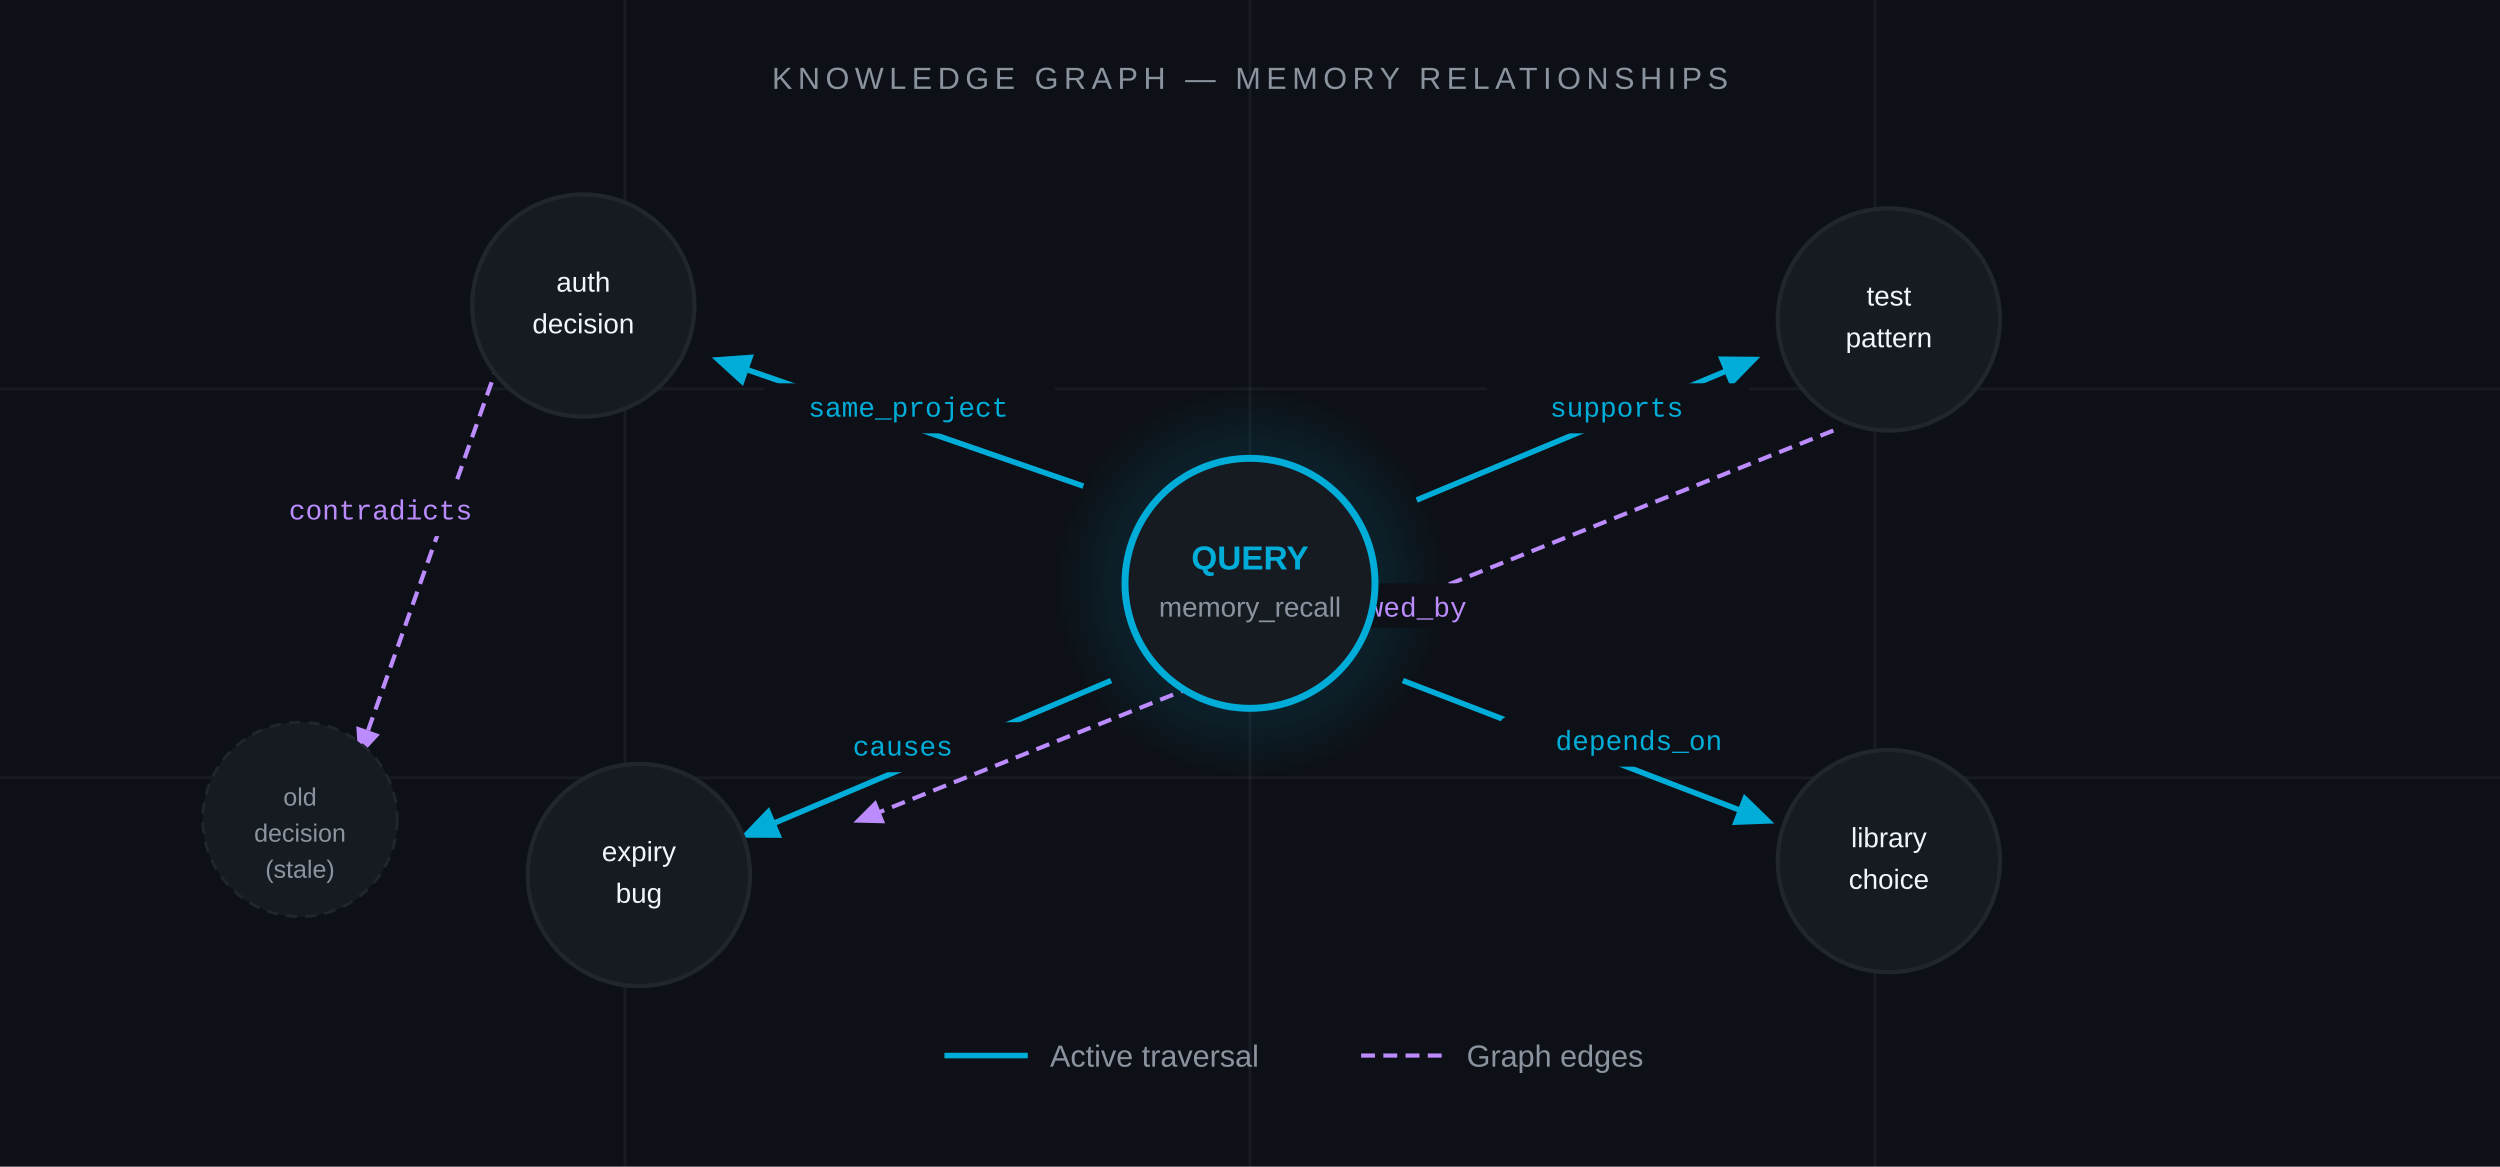
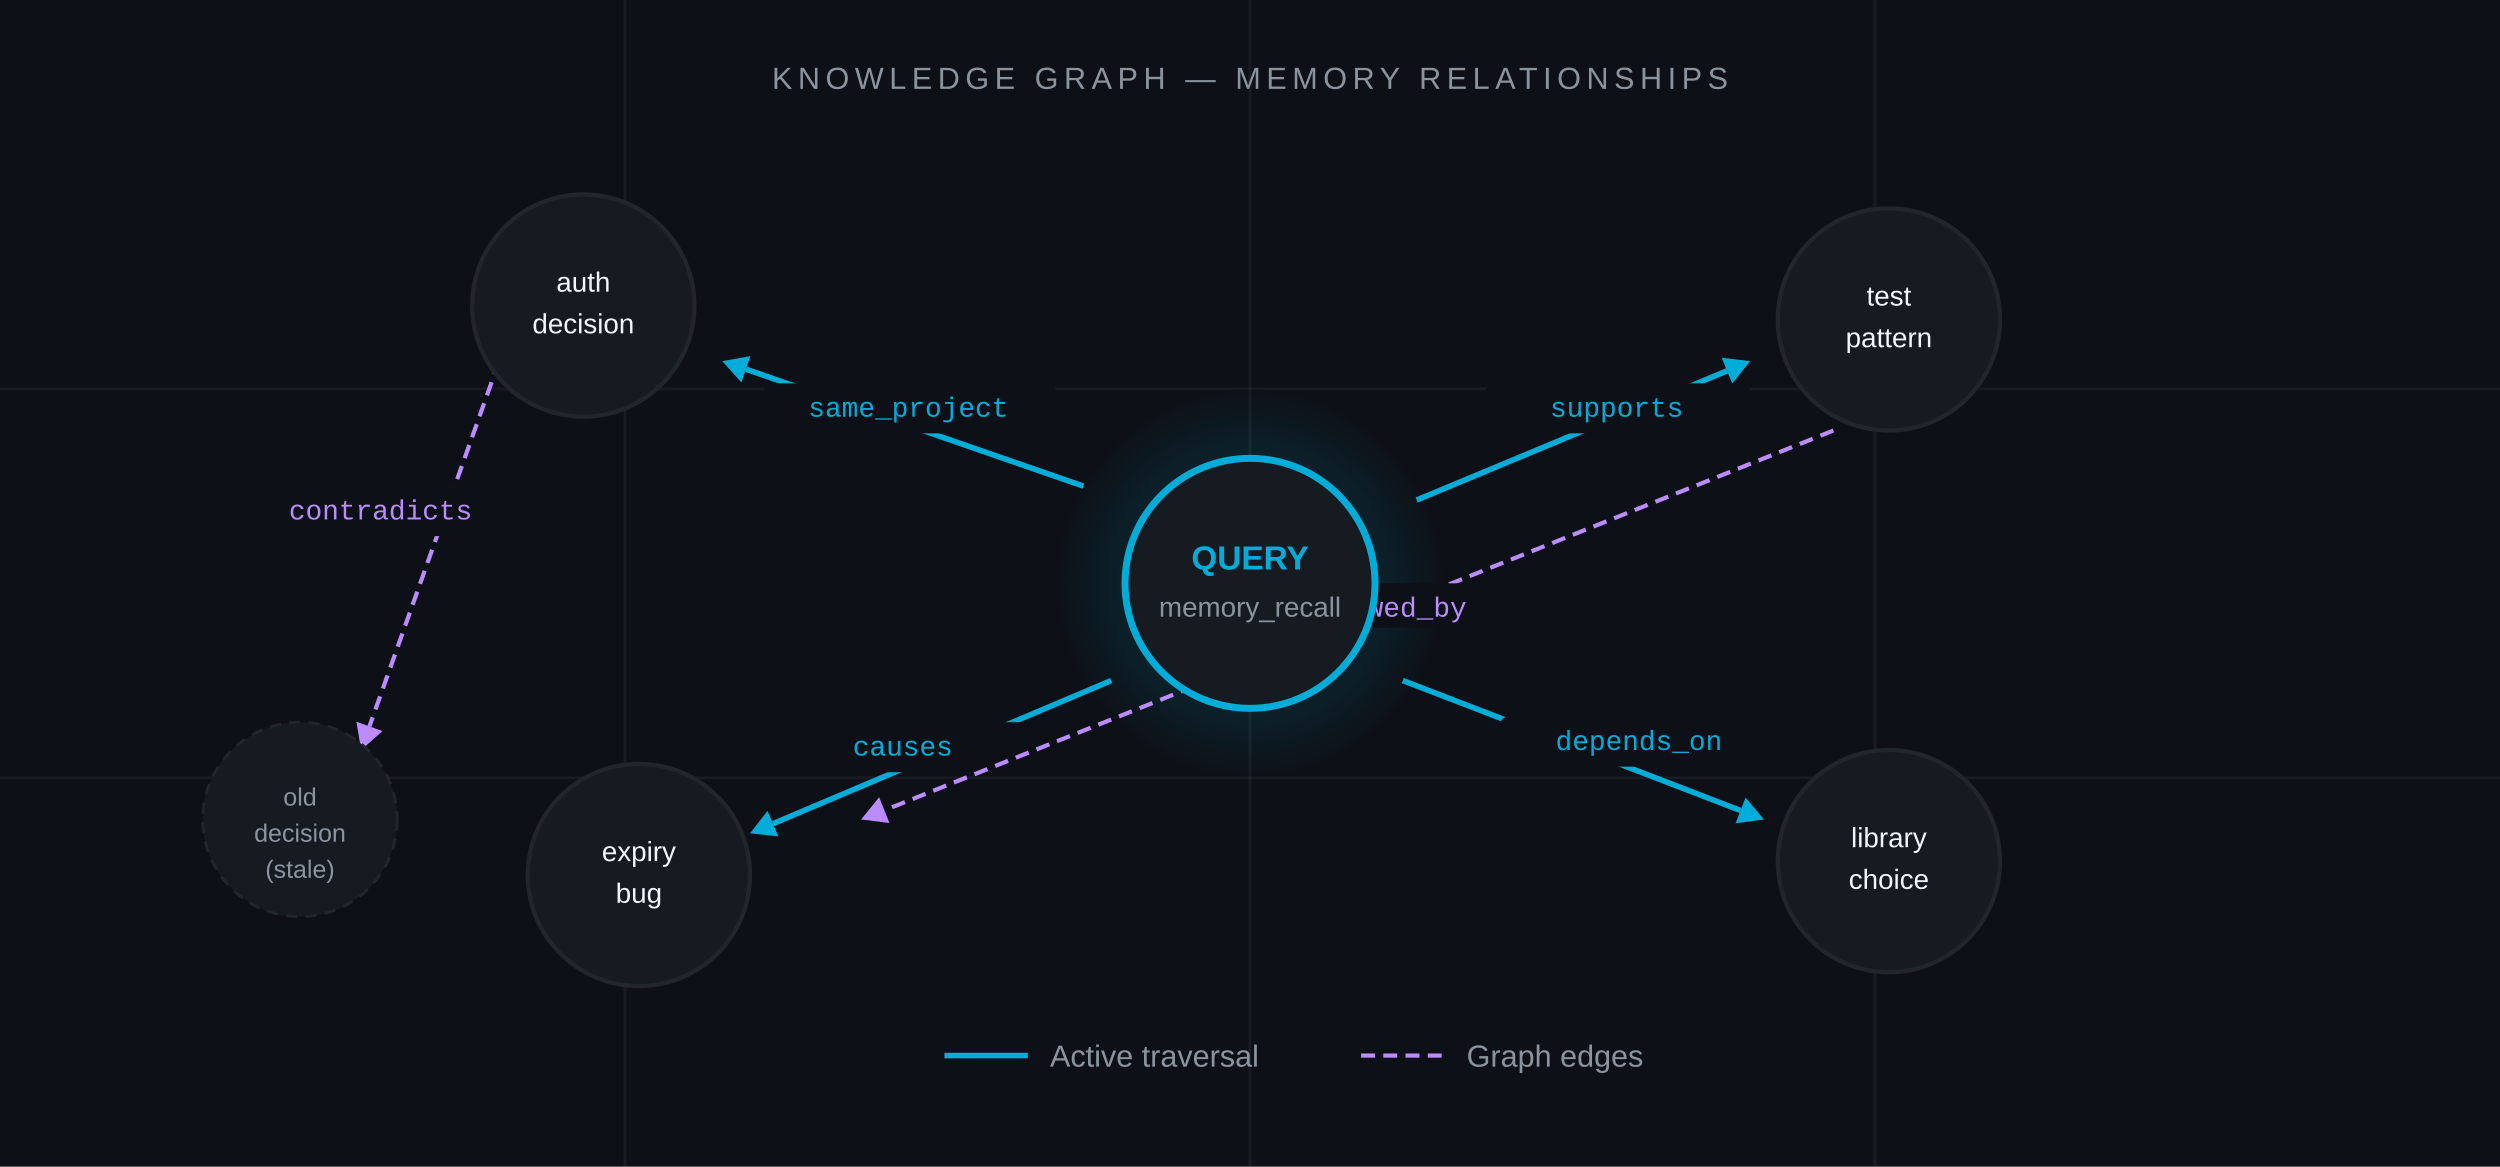
<svg xmlns="http://www.w3.org/2000/svg" viewBox="0 0 900 420" width="900" height="420">
  <defs>
    <radialGradient id="kg-query-glow" cx="50%" cy="50%" r="50%">
      <stop offset="0%" stop-color="#00ADD8" stop-opacity="0.3" />
      <stop offset="100%" stop-color="#00ADD8" stop-opacity="0" />
    </radialGradient>
-     <marker id="kg-arrow" markerWidth="7" markerHeight="7" refX="5" refY="3" orient="auto">
-       <path d="M0,0 L0,6 L7,3 z" fill="#bc8cff" />
-     </marker>
-     <marker id="kg-arrow-cyan" markerWidth="7" markerHeight="7" refX="5" refY="3" orient="auto">
-       <path d="M0,0 L0,6 L7,3 z" fill="#00ADD8" />
-     </marker>
  </defs>
  <rect width="900" height="420" fill="#0d1117" />
  <line x1="0" y1="140" x2="900" y2="140" stroke="#f0f6fc" stroke-opacity="0.05" stroke-width="1" />
  <line x1="0" y1="280" x2="900" y2="280" stroke="#f0f6fc" stroke-opacity="0.05" stroke-width="1" />
  <line x1="225" y1="0" x2="225" y2="420" stroke="#f0f6fc" stroke-opacity="0.05" stroke-width="1" />
  <line x1="450" y1="0" x2="450" y2="420" stroke="#f0f6fc" stroke-opacity="0.05" stroke-width="1" />
  <line x1="675" y1="0" x2="675" y2="420" stroke="#f0f6fc" stroke-opacity="0.05" stroke-width="1" />
  <text x="450" y="32" font-family="system-ui,-apple-system,Arial,sans-serif" font-size="11" fill="#8b949e" text-anchor="middle" letter-spacing="2">KNOWLEDGE GRAPH — MEMORY RELATIONSHIPS</text>
  <circle cx="450" cy="210" r="70" fill="url(#kg-query-glow)" />
-   <line x1="390" y1="175" x2="260" y2="130" stroke="#00ADD8" stroke-width="2" marker-end="url(#kg-arrow-cyan)" />
+   <line x1="390" y1="175" x2="268.5" y2="132.9" stroke="#00ADD8" stroke-width="2" />
+   <polygon points="260.0,130.0 270.1,128.2 266.9,137.7" fill="#00ADD8" />
  <rect x="275" y="138" width="105" height="18" rx="3" fill="#0d1117" />
  <text x="327" y="150" font-family="'Courier New',monospace" font-size="10" fill="#00ADD8" text-anchor="middle">same_project</text>
-   <line x1="400" y1="245" x2="270" y2="300" stroke="#00ADD8" stroke-width="2" marker-end="url(#kg-arrow-cyan)" />
+   <line x1="400" y1="245" x2="278.3" y2="296.5" stroke="#00ADD8" stroke-width="2" />
+   <polygon points="270.0,300.0 276.3,291.9 280.2,301.1" fill="#00ADD8" />
  <rect x="270" y="260" width="110" height="18" rx="3" fill="#0d1117" />
  <text x="325" y="272" font-family="'Courier New',monospace" font-size="10" fill="#00ADD8" text-anchor="middle">causes</text>
-   <line x1="510" y1="180" x2="630" y2="130" stroke="#00ADD8" stroke-width="2" marker-end="url(#kg-arrow-cyan)" />
+   <line x1="510" y1="180" x2="621.7" y2="133.5" stroke="#00ADD8" stroke-width="2" />
+   <polygon points="630.0,130.0 623.6,138.1 619.8,128.8" fill="#00ADD8" />
  <rect x="535" y="138" width="95" height="18" rx="3" fill="#0d1117" />
  <text x="582" y="150" font-family="'Courier New',monospace" font-size="10" fill="#00ADD8" text-anchor="middle">supports</text>
-   <line x1="505" y1="245" x2="635" y2="295" stroke="#00ADD8" stroke-width="2" marker-end="url(#kg-arrow-cyan)" />
+   <line x1="505" y1="245" x2="626.6" y2="291.8" stroke="#00ADD8" stroke-width="2" />
+   <polygon points="635.0,295.0 624.8,296.4 628.4,287.1" fill="#00ADD8" />
  <rect x="540" y="258" width="100" height="18" rx="3" fill="#0d1117" />
  <text x="590" y="270" font-family="'Courier New',monospace" font-size="10" fill="#00ADD8" text-anchor="middle">depends_on</text>
-   <line x1="185" y1="115" x2="130" y2="270" stroke="#bc8cff" stroke-width="1.5" stroke-dasharray="5,3" marker-end="url(#kg-arrow)" />
+   <line x1="185" y1="115" x2="133.0" y2="261.5" stroke="#bc8cff" stroke-width="1.5" stroke-dasharray="5,3" />
+   <polygon points="130.0,270.0 128.3,259.8 137.7,263.2" fill="#bc8cff" />
  <rect x="90" y="175" width="95" height="18" rx="3" fill="#0d1117" />
  <text x="137" y="187" font-family="'Courier New',monospace" font-size="10" fill="#bc8cff" text-anchor="middle">contradicts</text>
-   <line x1="660" y1="155" x2="310" y2="295" stroke="#bc8cff" stroke-width="1.5" stroke-dasharray="5,3" marker-end="url(#kg-arrow)" />
+   <line x1="660" y1="155" x2="318.4" y2="291.7" stroke="#bc8cff" stroke-width="1.5" stroke-dasharray="5,3" />
+   <polygon points="310.0,295.0 316.5,287.0 320.2,296.3" fill="#bc8cff" />
  <rect x="450" y="210" width="90" height="16" rx="3" fill="#0d1117" />
  <text x="495" y="222" font-family="'Courier New',monospace" font-size="10" fill="#bc8cff" text-anchor="middle">followed_by</text>
  <circle cx="450" cy="210" r="45" fill="#161b22" stroke="#00ADD8" stroke-width="2.5" />
  <text x="450" y="205" font-family="system-ui,-apple-system,Arial,sans-serif" font-size="12" font-weight="700" fill="#00ADD8" text-anchor="middle">QUERY</text>
  <text x="450" y="222" font-family="system-ui,-apple-system,Arial,sans-serif" font-size="10" fill="#8b949e" text-anchor="middle">memory_recall</text>
  <circle cx="210" cy="110" r="40" fill="#161b22" stroke="#21262d" stroke-width="1.5" />
  <text x="210" y="105" font-family="system-ui,-apple-system,Arial,sans-serif" font-size="10" fill="#f0f6fc" text-anchor="middle">auth</text>
  <text x="210" y="120" font-family="system-ui,-apple-system,Arial,sans-serif" font-size="10" fill="#f0f6fc" text-anchor="middle">decision</text>
  <circle cx="230" cy="315" r="40" fill="#161b22" stroke="#21262d" stroke-width="1.5" />
  <text x="230" y="310" font-family="system-ui,-apple-system,Arial,sans-serif" font-size="10" fill="#f0f6fc" text-anchor="middle">expiry</text>
  <text x="230" y="325" font-family="system-ui,-apple-system,Arial,sans-serif" font-size="10" fill="#f0f6fc" text-anchor="middle">bug</text>
  <circle cx="680" cy="115" r="40" fill="#161b22" stroke="#21262d" stroke-width="1.5" />
  <text x="680" y="110" font-family="system-ui,-apple-system,Arial,sans-serif" font-size="10" fill="#f0f6fc" text-anchor="middle">test</text>
  <text x="680" y="125" font-family="system-ui,-apple-system,Arial,sans-serif" font-size="10" fill="#f0f6fc" text-anchor="middle">pattern</text>
  <circle cx="680" cy="310" r="40" fill="#161b22" stroke="#21262d" stroke-width="1.5" />
  <text x="680" y="305" font-family="system-ui,-apple-system,Arial,sans-serif" font-size="10" fill="#f0f6fc" text-anchor="middle">library</text>
  <text x="680" y="320" font-family="system-ui,-apple-system,Arial,sans-serif" font-size="10" fill="#f0f6fc" text-anchor="middle">choice</text>
  <circle cx="108" cy="295" r="35" fill="#161b22" stroke="#21262d" stroke-width="1" stroke-dasharray="4,3" />
  <text x="108" y="290" font-family="system-ui,-apple-system,Arial,sans-serif" font-size="9" fill="#8b949e" text-anchor="middle">old</text>
  <text x="108" y="303" font-family="system-ui,-apple-system,Arial,sans-serif" font-size="9" fill="#8b949e" text-anchor="middle">decision</text>
  <text x="108" y="316" font-family="system-ui,-apple-system,Arial,sans-serif" font-size="9" fill="#8b949e" text-anchor="middle">(stale)</text>
  <line x1="340" y1="380" x2="370" y2="380" stroke="#00ADD8" stroke-width="2" />
  <text x="378" y="384" font-family="system-ui,-apple-system,Arial,sans-serif" font-size="11" fill="#8b949e">Active traversal</text>
  <line x1="490" y1="380" x2="520" y2="380" stroke="#bc8cff" stroke-width="1.5" stroke-dasharray="5,3" />
  <text x="528" y="384" font-family="system-ui,-apple-system,Arial,sans-serif" font-size="11" fill="#8b949e">Graph edges</text>
</svg>
